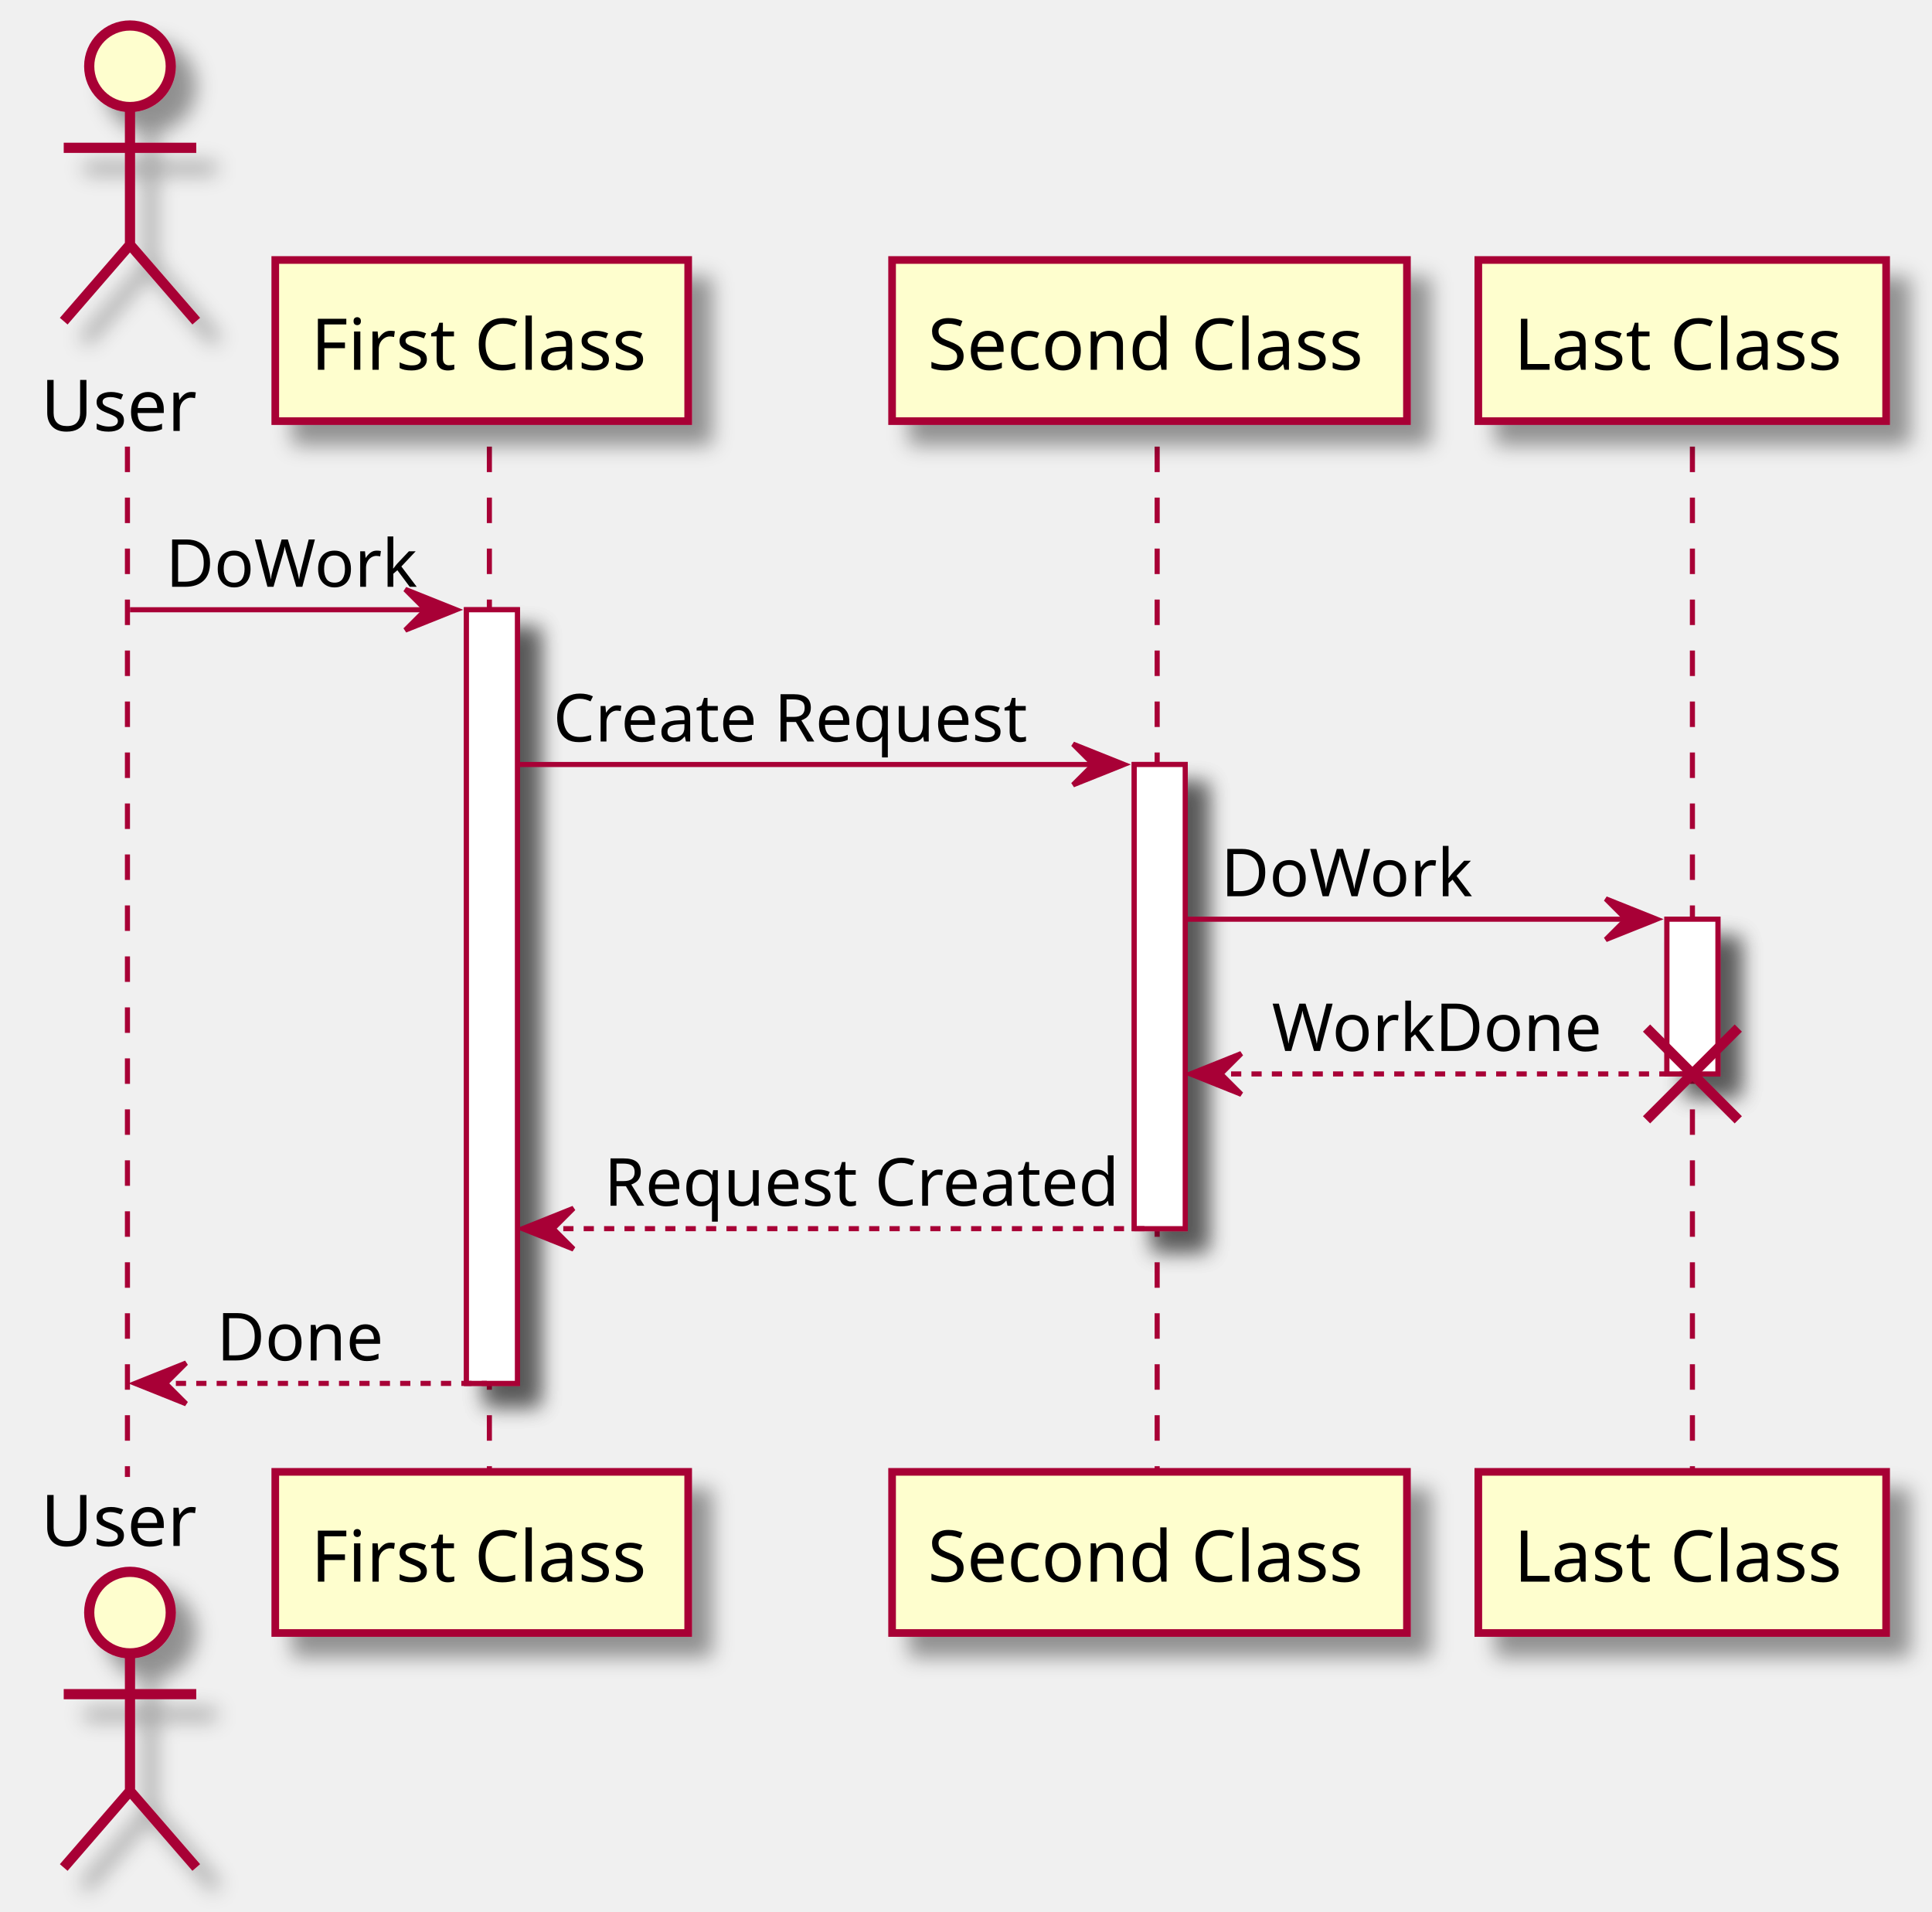
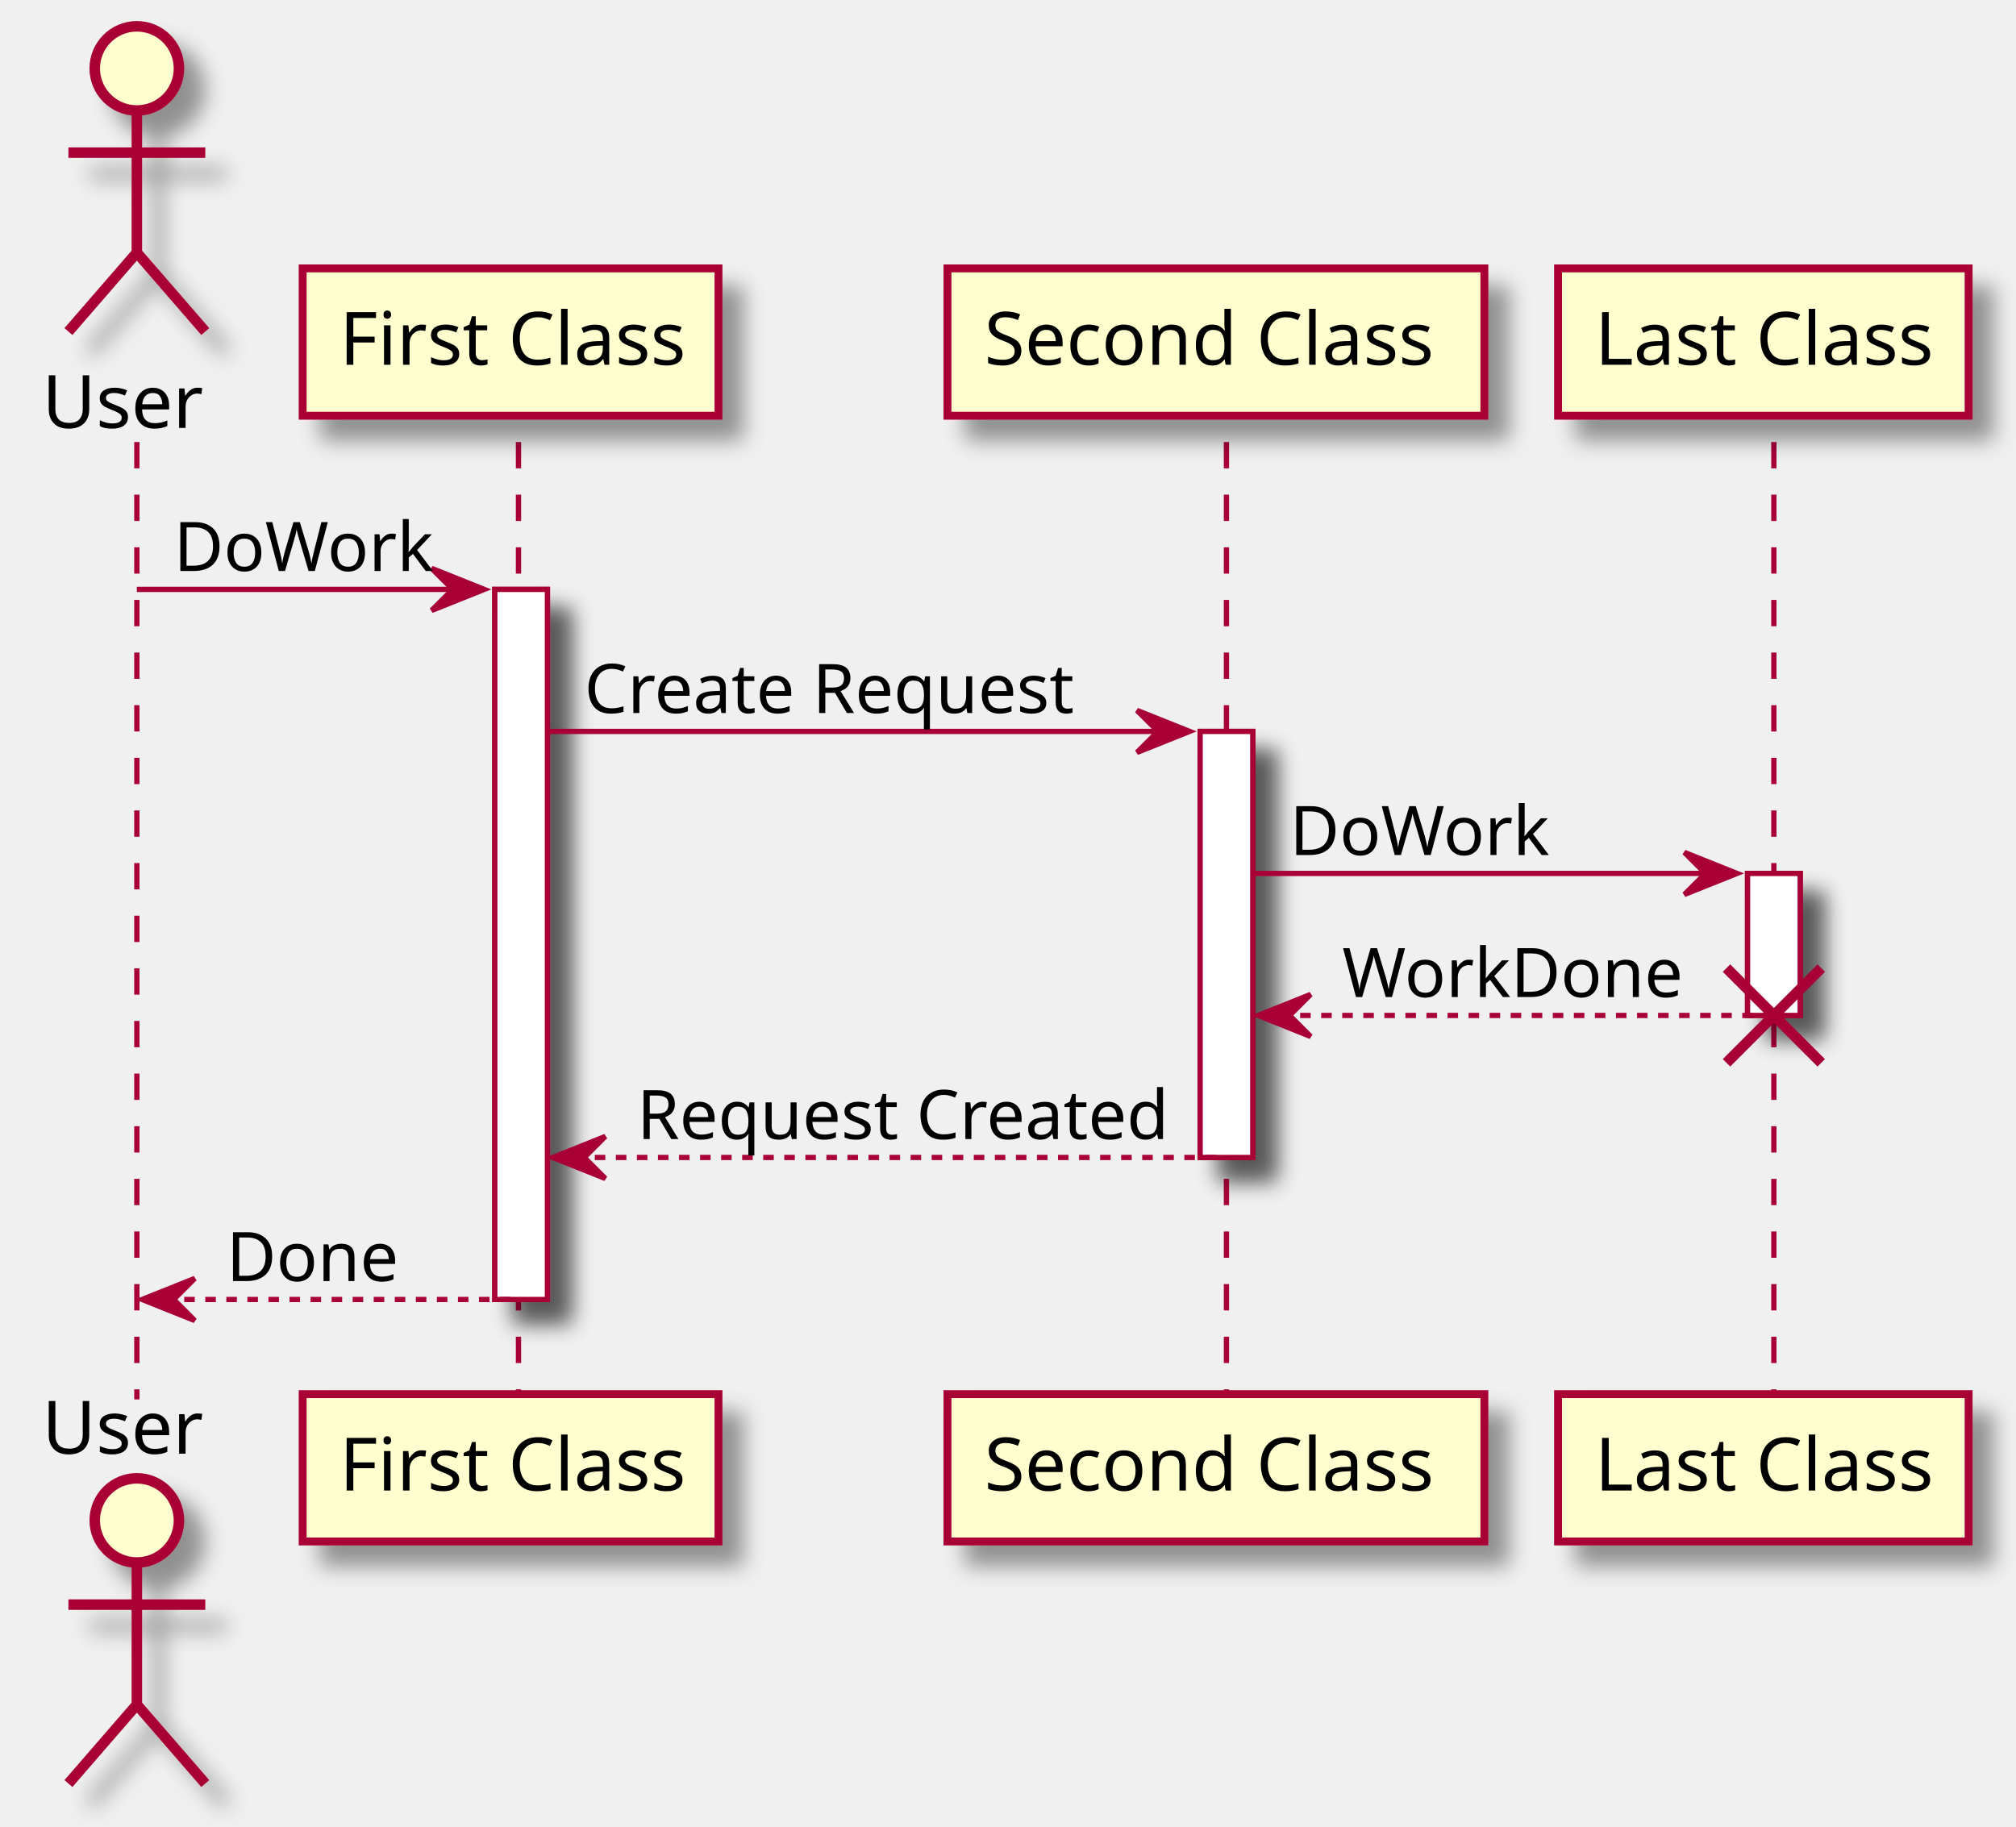
- <svg xmlns="http://www.w3.org/2000/svg" height="375px" style="width:379px;height:375px;" version="1.1" viewBox="0 0 379 375" width="379px">
+ <svg xmlns="http://www.w3.org/2000/svg" height="347px" style="width:383px;height:347px;" version="1.1" viewBox="0 0 383 347" width="383px">
  <defs>
    <filter height="300%" id="f1" width="300%" x="-1" y="-1">
      <feGaussianBlur result="blurOut" stdDeviation="2.0" />
      <feColorMatrix in="blurOut" result="blurOut2" type="matrix" values="0 0 0 0 0 0 0 0 0 0 0 0 0 0 0 0 0 0 .4 0" />
      <feOffset dx="4.0" dy="4.0" in="blurOut2" result="blurOut3" />
      <feBlend in="SourceGraphic" in2="blurOut3" mode="normal" />
    </filter>
  </defs>
  <g>
-     <rect fill="#FFFFFF" filter="url(#f1)" height="151.758" style="stroke: #A80036; stroke-width: 1.0;" width="10" x="91.5" y="119.609" />
-     <rect fill="#FFFFFF" filter="url(#f1)" height="91.055" style="stroke: #A80036; stroke-width: 1.0;" width="10" x="222.5" y="149.961" />
-     <rect fill="#FFFFFF" filter="url(#f1)" height="30.352" style="stroke: #A80036; stroke-width: 1.0;" width="10" x="327" y="180.312" />
-     <line style="stroke: #A80036; stroke-width: 1.0; stroke-dasharray: 5.0,5.0;" x1="25" x2="25" y1="87.609" y2="289.719" />
-     <line style="stroke: #A80036; stroke-width: 1.0; stroke-dasharray: 5.0,5.0;" x1="96" x2="96" y1="87.609" y2="289.719" />
-     <line style="stroke: #A80036; stroke-width: 1.0; stroke-dasharray: 5.0,5.0;" x1="227" x2="227" y1="87.609" y2="289.719" />
-     <line style="stroke: #A80036; stroke-width: 1.0; stroke-dasharray: 5.0,5.0;" x1="332" x2="332" y1="87.609" y2="289.719" />
-     <text fill="#000000" font-family="sans-serif" font-size="14" lengthAdjust="spacingAndGlyphs" textLength="29" x="8" y="84.533">User</text>
-     <ellipse cx="25.5" cy="13" fill="#FEFECE" filter="url(#f1)" rx="8" ry="8" style="stroke: #A80036; stroke-width: 2.0;" />
-     <path d="M25.5,21 L25.5,48 M12.5,29 L38.5,29 M25.5,48 L12.5,63 M25.5,48 L38.5,63 " fill="#FEFECE" filter="url(#f1)" style="stroke: #A80036; stroke-width: 2.0;" />
-     <text fill="#000000" font-family="sans-serif" font-size="14" lengthAdjust="spacingAndGlyphs" textLength="29" x="8" y="303.252">User</text>
-     <ellipse cx="25.5" cy="316.328" fill="#FEFECE" filter="url(#f1)" rx="8" ry="8" style="stroke: #A80036; stroke-width: 2.0;" />
-     <path d="M25.5,324.328 L25.5,351.328 M12.5,332.328 L38.5,332.328 M25.5,351.328 L12.5,366.328 M25.5,351.328 L38.5,366.328 " fill="#FEFECE" filter="url(#f1)" style="stroke: #A80036; stroke-width: 2.0;" />
-     <rect fill="#FEFECE" filter="url(#f1)" height="31.609" style="stroke: #A80036; stroke-width: 1.5;" width="81" x="54" y="51" />
-     <text fill="#000000" font-family="sans-serif" font-size="14" lengthAdjust="spacingAndGlyphs" textLength="67" x="61" y="72.533">First Class</text>
-     <rect fill="#FEFECE" filter="url(#f1)" height="31.609" style="stroke: #A80036; stroke-width: 1.5;" width="81" x="54" y="288.719" />
-     <text fill="#000000" font-family="sans-serif" font-size="14" lengthAdjust="spacingAndGlyphs" textLength="67" x="61" y="310.252">First Class</text>
-     <rect fill="#FEFECE" filter="url(#f1)" height="31.609" style="stroke: #A80036; stroke-width: 1.5;" width="101" x="175" y="51" />
-     <text fill="#000000" font-family="sans-serif" font-size="14" lengthAdjust="spacingAndGlyphs" textLength="87" x="182" y="72.533">Second Class</text>
-     <rect fill="#FEFECE" filter="url(#f1)" height="31.609" style="stroke: #A80036; stroke-width: 1.5;" width="101" x="175" y="288.719" />
-     <text fill="#000000" font-family="sans-serif" font-size="14" lengthAdjust="spacingAndGlyphs" textLength="87" x="182" y="310.252">Second Class</text>
-     <rect fill="#FEFECE" filter="url(#f1)" height="31.609" style="stroke: #A80036; stroke-width: 1.5;" width="80" x="290" y="51" />
-     <text fill="#000000" font-family="sans-serif" font-size="14" lengthAdjust="spacingAndGlyphs" textLength="66" x="297" y="72.533">Last Class</text>
-     <rect fill="#FEFECE" filter="url(#f1)" height="31.609" style="stroke: #A80036; stroke-width: 1.5;" width="80" x="290" y="288.719" />
-     <text fill="#000000" font-family="sans-serif" font-size="14" lengthAdjust="spacingAndGlyphs" textLength="66" x="297" y="310.252">Last Class</text>
-     <rect fill="#FFFFFF" filter="url(#f1)" height="151.758" style="stroke: #A80036; stroke-width: 1.0;" width="10" x="91.5" y="119.609" />
-     <rect fill="#FFFFFF" filter="url(#f1)" height="91.055" style="stroke: #A80036; stroke-width: 1.0;" width="10" x="222.5" y="149.961" />
-     <rect fill="#FFFFFF" filter="url(#f1)" height="30.352" style="stroke: #A80036; stroke-width: 1.0;" width="10" x="327" y="180.312" />
-     <polygon fill="#A80036" points="79.5,115.609,89.5,119.609,79.5,123.609,83.5,119.609" style="stroke: #A80036; stroke-width: 1.0;" />
-     <line style="stroke: #A80036; stroke-width: 1.0;" x1="25.5" x2="85.5" y1="119.609" y2="119.609" />
-     <text fill="#000000" font-family="sans-serif" font-size="13" lengthAdjust="spacingAndGlyphs" textLength="47" x="32.5" y="115.105">DoWork</text>
-     <polygon fill="#A80036" points="210.5,145.961,220.5,149.961,210.5,153.961,214.5,149.961" style="stroke: #A80036; stroke-width: 1.0;" />
-     <line style="stroke: #A80036; stroke-width: 1.0;" x1="101.5" x2="216.5" y1="149.961" y2="149.961" />
-     <text fill="#000000" font-family="sans-serif" font-size="13" lengthAdjust="spacingAndGlyphs" textLength="90" x="108.5" y="145.456">Create Request</text>
-     <polygon fill="#A80036" points="315,176.312,325,180.312,315,184.312,319,180.312" style="stroke: #A80036; stroke-width: 1.0;" />
-     <line style="stroke: #A80036; stroke-width: 1.0;" x1="232.5" x2="321" y1="180.312" y2="180.312" />
-     <text fill="#000000" font-family="sans-serif" font-size="13" lengthAdjust="spacingAndGlyphs" textLength="47" x="239.5" y="175.808">DoWork</text>
-     <polygon fill="#A80036" points="243.5,206.664,233.5,210.664,243.5,214.664,239.5,210.664" style="stroke: #A80036; stroke-width: 1.0;" />
-     <line style="stroke: #A80036; stroke-width: 1.0; stroke-dasharray: 2.0,2.0;" x1="237.5" x2="331" y1="210.664" y2="210.664" />
-     <text fill="#000000" font-family="sans-serif" font-size="13" lengthAdjust="spacingAndGlyphs" textLength="61" x="249.5" y="206.159">WorkDone</text>
-     <line style="stroke: #A80036; stroke-width: 2.0;" x1="323" x2="341" y1="201.664" y2="219.664" />
-     <line style="stroke: #A80036; stroke-width: 2.0;" x1="323" x2="341" y1="219.664" y2="201.664" />
-     <polygon fill="#A80036" points="112.5,237.016,102.5,241.016,112.5,245.016,108.5,241.016" style="stroke: #A80036; stroke-width: 1.0;" />
-     <line style="stroke: #A80036; stroke-width: 1.0; stroke-dasharray: 2.0,2.0;" x1="106.5" x2="226.5" y1="241.016" y2="241.016" />
-     <text fill="#000000" font-family="sans-serif" font-size="13" lengthAdjust="spacingAndGlyphs" textLength="97" x="118.5" y="236.511">Request Created</text>
-     <polygon fill="#A80036" points="36.5,267.367,26.5,271.367,36.5,275.367,32.5,271.367" style="stroke: #A80036; stroke-width: 1.0;" />
-     <line style="stroke: #A80036; stroke-width: 1.0; stroke-dasharray: 2.0,2.0;" x1="30.5" x2="95.5" y1="271.367" y2="271.367" />
-     <text fill="#000000" font-family="sans-serif" font-size="13" lengthAdjust="spacingAndGlyphs" textLength="30" x="42.5" y="266.862">Done</text>
+     <rect fill="#FFFFFF" filter="url(#f1)" height="134.926" style="stroke: #A80036; stroke-width: 1.0;" width="10" x="94" y="111.992" />
+     <rect fill="#FFFFFF" filter="url(#f1)" height="80.956" style="stroke: #A80036; stroke-width: 1.0;" width="10" x="228" y="138.977" />
+     <rect fill="#FFFFFF" filter="url(#f1)" height="26.985" style="stroke: #A80036; stroke-width: 1.0;" width="10" x="332" y="165.963" />
+     <line style="stroke: #A80036; stroke-width: 1.0; stroke-dasharray: 5.0,5.0;" x1="26" x2="26" y1="83.992" y2="265.904" />
+     <line style="stroke: #A80036; stroke-width: 1.0; stroke-dasharray: 5.0,5.0;" x1="98.5" x2="98.5" y1="83.992" y2="265.904" />
+     <line style="stroke: #A80036; stroke-width: 1.0; stroke-dasharray: 5.0,5.0;" x1="233" x2="233" y1="83.992" y2="265.904" />
+     <line style="stroke: #A80036; stroke-width: 1.0; stroke-dasharray: 5.0,5.0;" x1="337" x2="337" y1="83.992" y2="265.904" />
+     <text fill="#000000" font-family="sans-serif" font-size="14" lengthAdjust="spacingAndGlyphs" textLength="30" x="8" y="81.313">User</text>
+     <ellipse cx="26" cy="13" fill="#FEFECE" filter="url(#f1)" rx="8" ry="8" style="stroke: #A80036; stroke-width: 2.0;" />
+     <path d="M26,21 L26,48 M13,29 L39,29 M26,48 L13,63 M26,48 L39,63 " fill="#FEFECE" filter="url(#f1)" style="stroke: #A80036; stroke-width: 2.0;" />
+     <text fill="#000000" font-family="sans-serif" font-size="14" lengthAdjust="spacingAndGlyphs" textLength="30" x="8" y="276.216">User</text>
+     <ellipse cx="26" cy="288.896" fill="#FEFECE" filter="url(#f1)" rx="8" ry="8" style="stroke: #A80036; stroke-width: 2.0;" />
+     <path d="M26,296.896 L26,323.896 M13,304.896 L39,304.896 M26,323.896 L13,338.896 M26,323.896 L39,338.896 " fill="#FEFECE" filter="url(#f1)" style="stroke: #A80036; stroke-width: 2.0;" />
+     <rect fill="#FEFECE" filter="url(#f1)" height="27.992" style="stroke: #A80036; stroke-width: 1.5;" width="79" x="57.5" y="51" />
+     <text fill="#000000" font-family="sans-serif" font-size="14" lengthAdjust="spacingAndGlyphs" textLength="65" x="64.5" y="69.313">First Class</text>
+     <rect fill="#FEFECE" filter="url(#f1)" height="27.992" style="stroke: #A80036; stroke-width: 1.5;" width="79" x="57.5" y="264.904" />
+     <text fill="#000000" font-family="sans-serif" font-size="14" lengthAdjust="spacingAndGlyphs" textLength="65" x="64.5" y="283.216">First Class</text>
+     <rect fill="#FEFECE" filter="url(#f1)" height="27.992" style="stroke: #A80036; stroke-width: 1.5;" width="102" x="180" y="51" />
+     <text fill="#000000" font-family="sans-serif" font-size="14" lengthAdjust="spacingAndGlyphs" textLength="88" x="187" y="69.313">Second Class</text>
+     <rect fill="#FEFECE" filter="url(#f1)" height="27.992" style="stroke: #A80036; stroke-width: 1.5;" width="102" x="180" y="264.904" />
+     <text fill="#000000" font-family="sans-serif" font-size="14" lengthAdjust="spacingAndGlyphs" textLength="88" x="187" y="283.216">Second Class</text>
+     <rect fill="#FEFECE" filter="url(#f1)" height="27.992" style="stroke: #A80036; stroke-width: 1.5;" width="78" x="296" y="51" />
+     <text fill="#000000" font-family="sans-serif" font-size="14" lengthAdjust="spacingAndGlyphs" textLength="64" x="303" y="69.313">Last Class</text>
+     <rect fill="#FEFECE" filter="url(#f1)" height="27.992" style="stroke: #A80036; stroke-width: 1.5;" width="78" x="296" y="264.904" />
+     <text fill="#000000" font-family="sans-serif" font-size="14" lengthAdjust="spacingAndGlyphs" textLength="64" x="303" y="283.216">Last Class</text>
+     <rect fill="#FFFFFF" filter="url(#f1)" height="134.926" style="stroke: #A80036; stroke-width: 1.0;" width="10" x="94" y="111.992" />
+     <rect fill="#FFFFFF" filter="url(#f1)" height="80.956" style="stroke: #A80036; stroke-width: 1.0;" width="10" x="228" y="138.977" />
+     <rect fill="#FFFFFF" filter="url(#f1)" height="26.985" style="stroke: #A80036; stroke-width: 1.0;" width="10" x="332" y="165.963" />
+     <polygon fill="#A80036" points="82,107.992,92,111.992,82,115.992,86,111.992" style="stroke: #A80036; stroke-width: 1.0;" />
+     <line style="stroke: #A80036; stroke-width: 1.0;" x1="26" x2="88" y1="111.992" y2="111.992" />
+     <text fill="#000000" font-family="sans-serif" font-size="13" lengthAdjust="spacingAndGlyphs" textLength="49" x="33" y="108.491">DoWork</text>
+     <polygon fill="#A80036" points="216,134.977,226,138.977,216,142.977,220,138.977" style="stroke: #A80036; stroke-width: 1.0;" />
+     <line style="stroke: #A80036; stroke-width: 1.0;" x1="104" x2="222" y1="138.977" y2="138.977" />
+     <text fill="#000000" font-family="sans-serif" font-size="13" lengthAdjust="spacingAndGlyphs" textLength="93" x="111" y="135.476">Create Request</text>
+     <polygon fill="#A80036" points="320,161.963,330,165.963,320,169.963,324,165.963" style="stroke: #A80036; stroke-width: 1.0;" />
+     <line style="stroke: #A80036; stroke-width: 1.0;" x1="238" x2="326" y1="165.963" y2="165.963" />
+     <text fill="#000000" font-family="sans-serif" font-size="13" lengthAdjust="spacingAndGlyphs" textLength="49" x="245" y="162.461">DoWork</text>
+     <polygon fill="#A80036" points="249,188.948,239,192.948,249,196.948,245,192.948" style="stroke: #A80036; stroke-width: 1.0;" />
+     <line style="stroke: #A80036; stroke-width: 1.0; stroke-dasharray: 2.0,2.0;" x1="243" x2="336" y1="192.948" y2="192.948" />
+     <text fill="#000000" font-family="sans-serif" font-size="13" lengthAdjust="spacingAndGlyphs" textLength="64" x="255" y="189.446">WorkDone</text>
+     <line style="stroke: #A80036; stroke-width: 2.0;" x1="328" x2="346" y1="183.948" y2="201.948" />
+     <line style="stroke: #A80036; stroke-width: 2.0;" x1="328" x2="346" y1="201.948" y2="183.948" />
+     <polygon fill="#A80036" points="115,215.933,105,219.933,115,223.933,111,219.933" style="stroke: #A80036; stroke-width: 1.0;" />
+     <line style="stroke: #A80036; stroke-width: 1.0; stroke-dasharray: 2.0,2.0;" x1="109" x2="232" y1="219.933" y2="219.933" />
+     <text fill="#000000" font-family="sans-serif" font-size="13" lengthAdjust="spacingAndGlyphs" textLength="100" x="121" y="216.432">Request Created</text>
+     <polygon fill="#A80036" points="37,242.918,27,246.918,37,250.918,33,246.918" style="stroke: #A80036; stroke-width: 1.0;" />
+     <line style="stroke: #A80036; stroke-width: 1.0; stroke-dasharray: 2.0,2.0;" x1="31" x2="98" y1="246.918" y2="246.918" />
+     <text fill="#000000" font-family="sans-serif" font-size="13" lengthAdjust="spacingAndGlyphs" textLength="33" x="43" y="243.417">Done</text>
  </g>
</svg>
